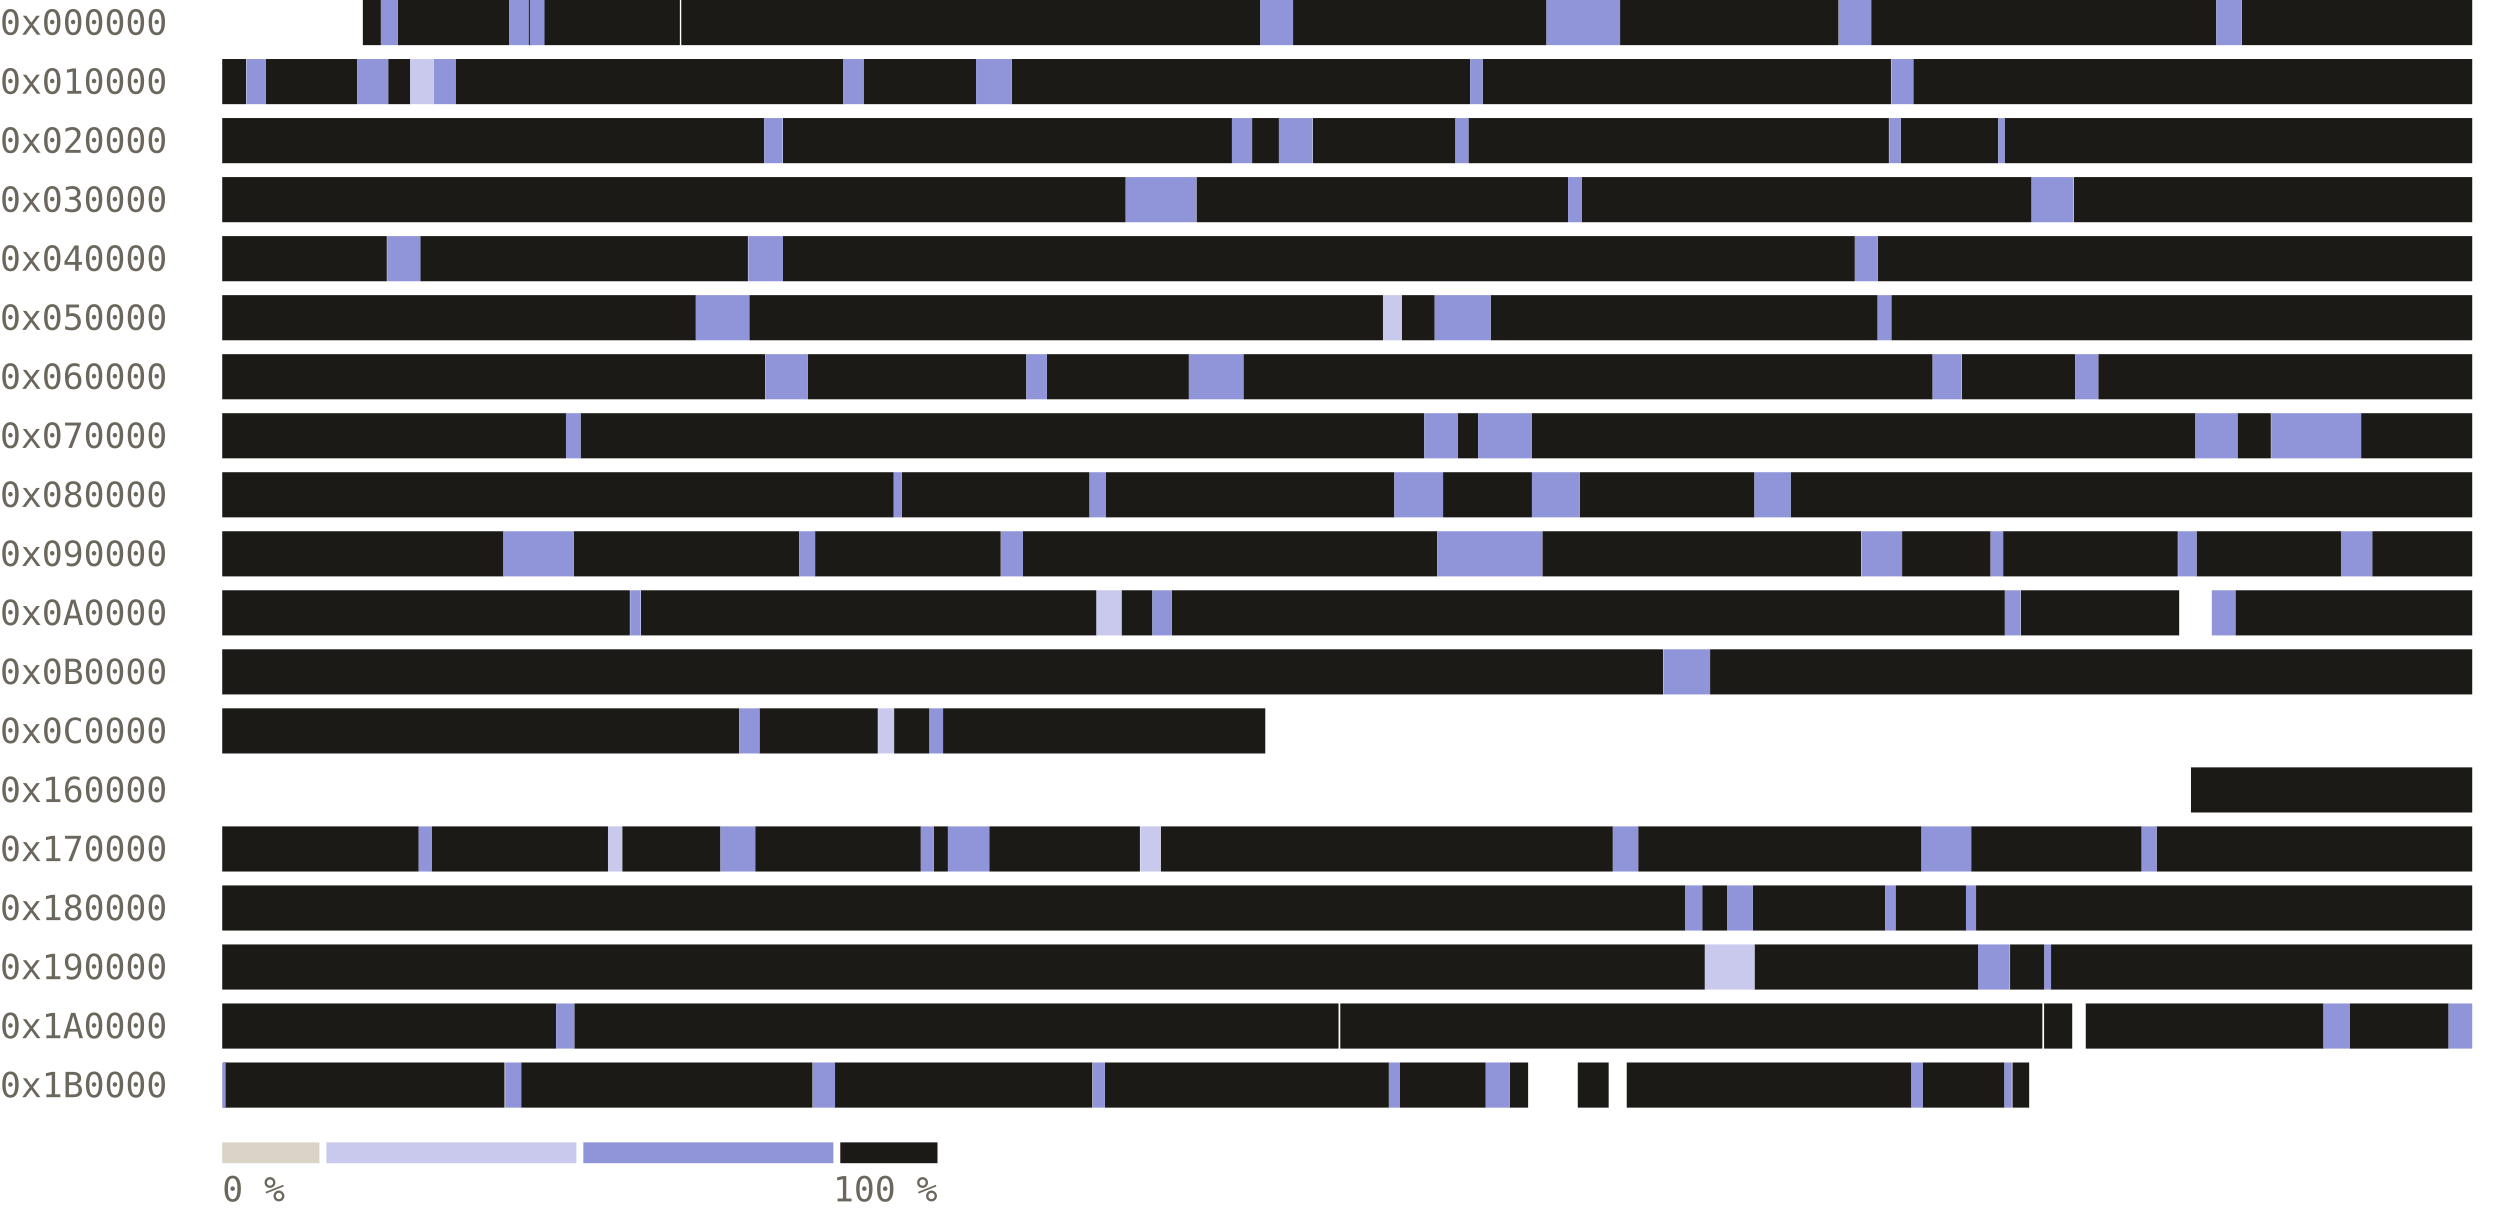
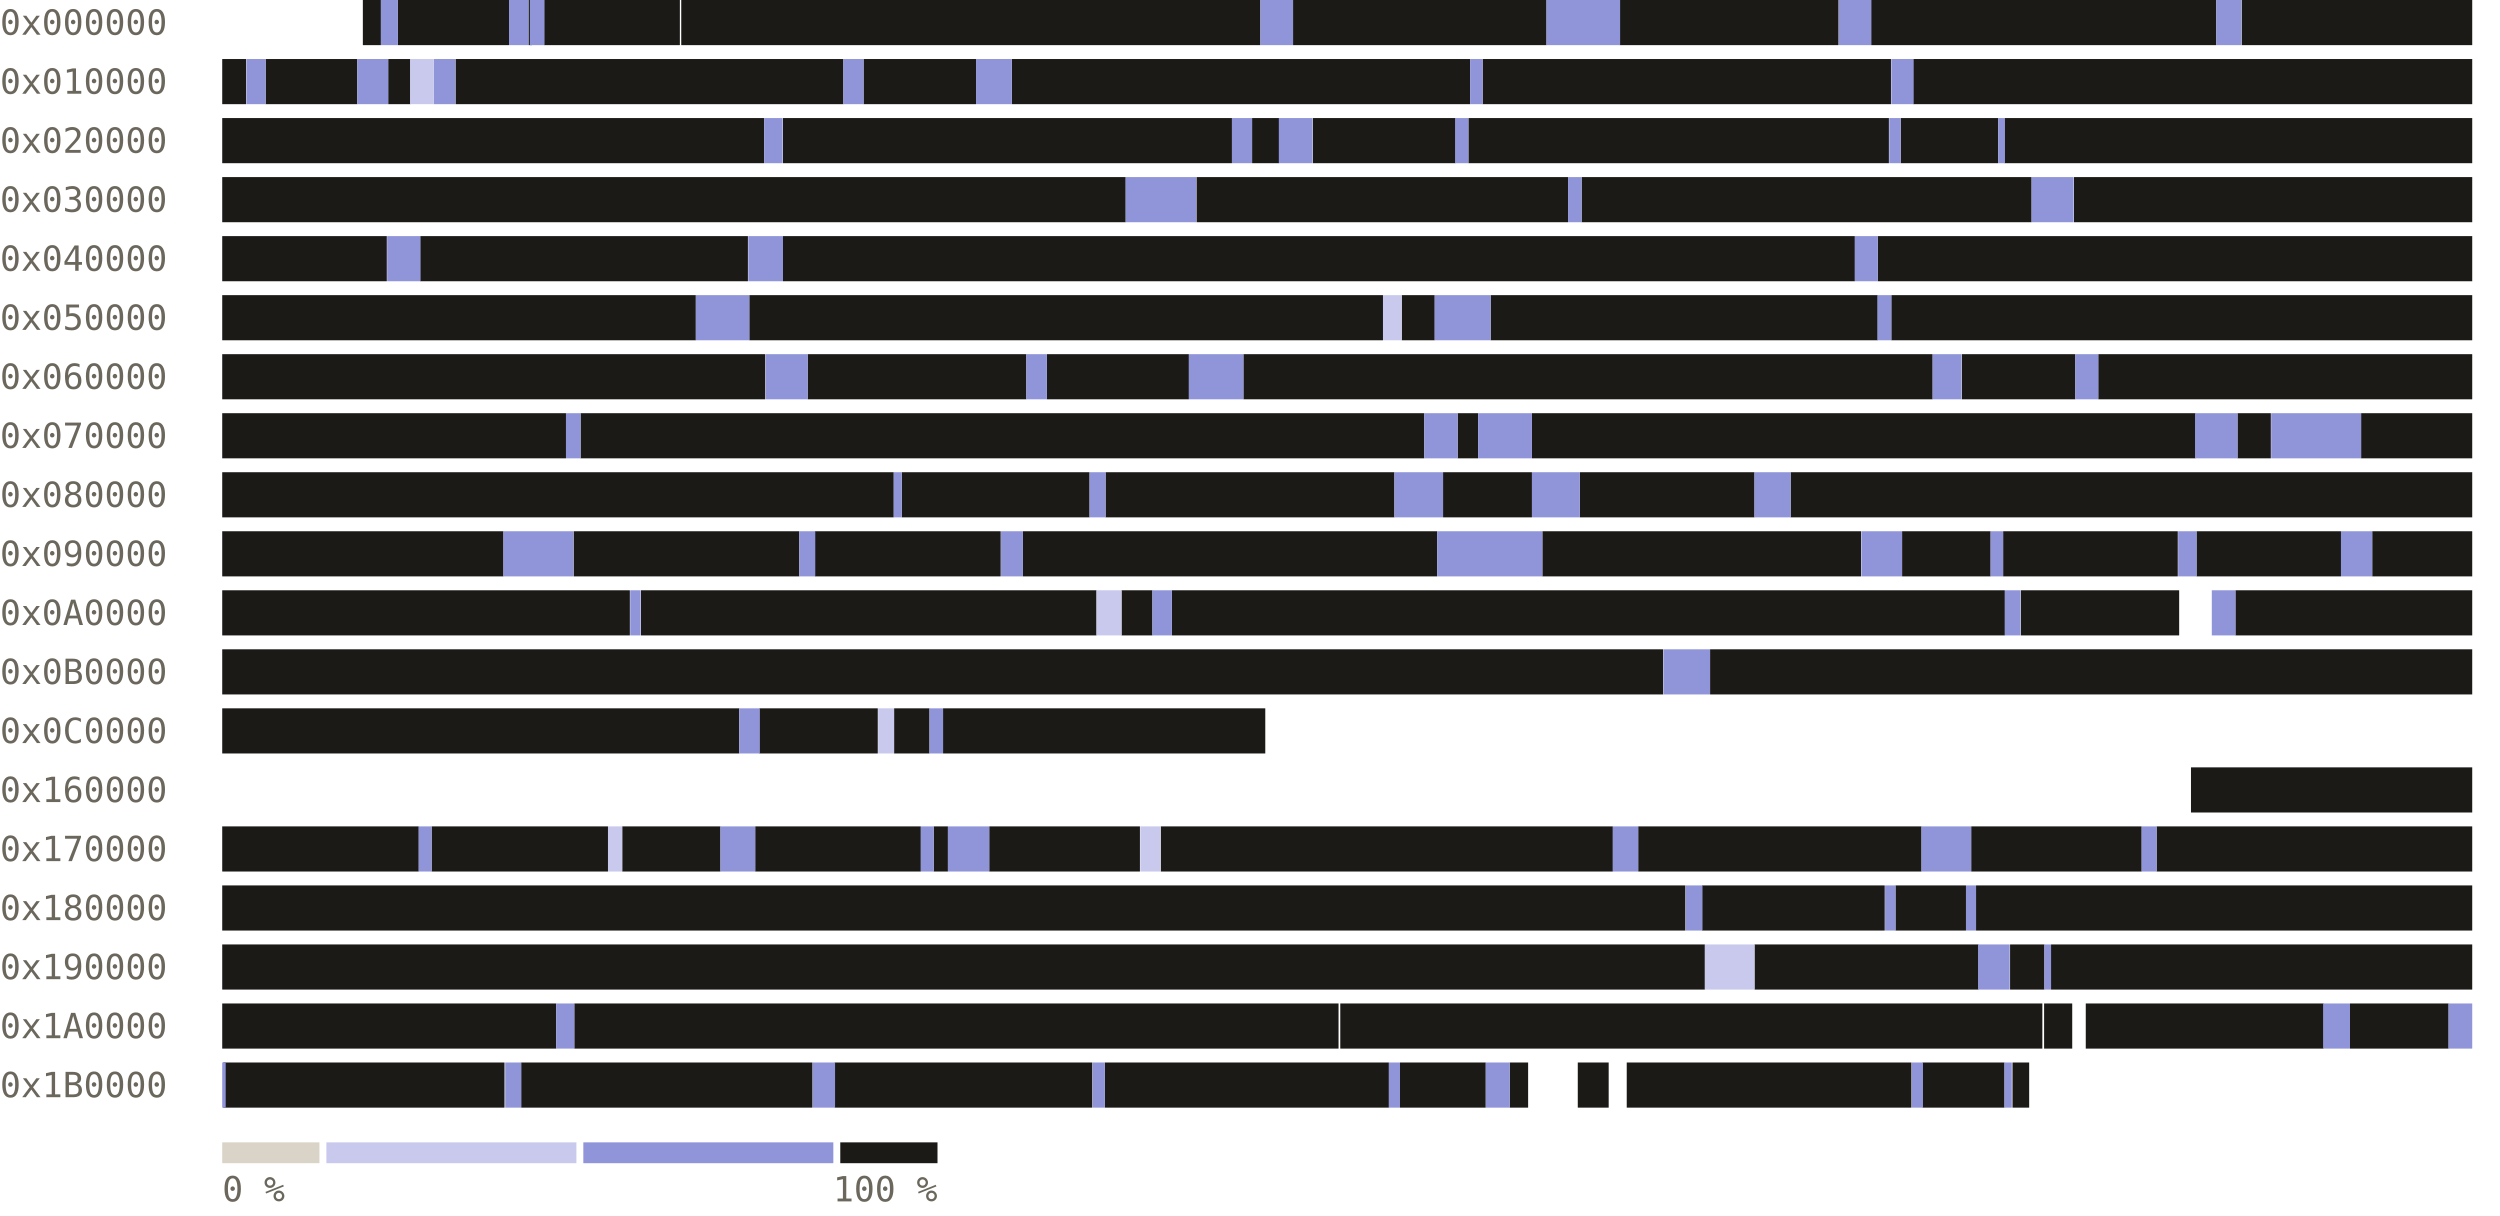
<svg xmlns="http://www.w3.org/2000/svg" viewBox="0 0 720 350" width="720" height="350">
  <style>text{font:10px monospace;fill:#6b675c}.q0{fill:#d9d4c7}.q1{fill:#e3e2f2}.q2{fill:#d6d6ef}.q3{fill:#c8c9ec}.q4{fill:#babce8}.q5{fill:#acafe4}.q6{fill:#9ea2df}.q7{fill:#9094d8}.q8{fill:#8186cf}.q9{fill:#7277c4}.q10{fill:#1b1a17}@media (prefers-color-scheme:dark){text{fill:#a8a293}.q0{fill:#4a463d}.q1{fill:#35375a}.q2{fill:#3c3f66}.q3{fill:#444772}.q4{fill:#4d517f}.q5{fill:#575b8c}.q6{fill:#62669a}.q7{fill:#6e72a8}.q8{fill:#7b7fb6}.q9{fill:#888cc4}.q10{fill:#d6d0bd}}</style>
  <text x="0" y="10">0x000000</text>
  <text x="0" y="27">0x010000</text>
  <text x="0" y="44">0x020000</text>
  <text x="0" y="61">0x030000</text>
  <text x="0" y="78">0x040000</text>
  <text x="0" y="95">0x050000</text>
  <text x="0" y="112">0x060000</text>
  <text x="0" y="129">0x070000</text>
  <text x="0" y="146">0x080000</text>
  <text x="0" y="163">0x090000</text>
  <text x="0" y="180">0x0A0000</text>
  <text x="0" y="197">0x0B0000</text>
  <text x="0" y="214">0x0C0000</text>
  <text x="0" y="231">0x160000</text>
  <text x="0" y="248">0x170000</text>
  <text x="0" y="265">0x180000</text>
  <text x="0" y="282">0x190000</text>
  <text x="0" y="299">0x1A0000</text>
  <text x="0" y="316">0x1B0000</text>
-   <path class="q10" d="M104.5 0h5.2v13h-5.2zM114.6 0h32v13h-32zM152.2 0h1v13h-1zM156.7 0h39.1v13h-39.1zM196.2 0h166.8v13h-166.8zM372.4 0h73v13h-73zM466.5 0h63v13h-63zM538.9 0h99.4v13h-99.4zM645.6 0h66.4v13h-66.4zM64 17h6.9v13h-6.9zM76.5 17h26.4v13h-26.4zM111.8 17h6.4v13h-6.4zM131.2 17h111.7v13h-111.7zM248.7 17h32.4v13h-32.4zM291.4 17h132v13h-132zM427 17h117.6v13h-117.6zM551 17h161v13h-161zM64 34h156.1v13h-156.1zM225.5 34h129.3v13h-129.3zM360.6 34h7.8v13h-7.8zM378.1 34h41.1v13h-41.1zM422.9 34h121.1v13h-121.1zM547.4 34h28.1v13h-28.1zM577.3 34h134.7v13h-134.7zM64 51h260.2v13h-260.2zM344.6 51h107v13h-107zM455.5 51h129.6v13h-129.6zM597.3 51h114.7v13h-114.7zM64 68h47.4v13h-47.4zM121 68h94.4v13h-94.4zM225.5 68h308.7v13h-308.7zM540.8 68h171.2v13h-171.2zM64 85h136.4v13h-136.4zM215.8 85h182.5v13h-182.5zM403.7 85h9.5v13h-9.5zM429.3 85h111.5v13h-111.5zM544.7 85h167.3v13h-167.3zM64 102h156.4v13h-156.4zM232.6 102h63v13h-63zM301.5 102h40.9v13h-40.9zM358.1 102h198.5v13h-198.5zM565 102h32.7v13h-32.7zM604.3 102h107.7v13h-107.7zM64 119h99v13h-99zM167.2 119h243v13h-243zM419.8 119h5.9v13h-5.9zM441.2 119h191.1v13h-191.1zM644.4 119h9.6v13h-9.6zM680 119h32v13h-32zM64 136h193.4v13h-193.4zM259.7 136h54.1v13h-54.1zM318.4 136h83.2v13h-83.2zM415.6 136h25.6v13h-25.6zM455 136h50.3v13h-50.3zM515.7 136h196.3v13h-196.3zM64 153h81v13h-81zM165.2 153h65v13h-65zM234.7 153h53.5v13h-53.5zM294.6 153h119.3v13h-119.3zM444.2 153h91.8v13h-91.8zM547.8 153h25.5v13h-25.5zM576.9 153h50.3v13h-50.3zM632.6 153h41.6v13h-41.6zM683.2 153h28.8v13h-28.8zM64 170h117.4v13h-117.4zM184.6 170h131.2v13h-131.2zM323 170h8.9v13h-8.9zM337.5 170h239.9v13h-239.9zM582 170h45.6v13h-45.6zM643.8 170h68.2v13h-68.2zM64 187h415v13h-415zM492.5 187h219.5v13h-219.5zM64 204h148.9v13h-148.9zM218.7 204h34.1v13h-34.1zM257.5 204h10.2v13h-10.2zM271.6 204h92.8v13h-92.8zM631 221h81v13h-81zM64 238h56.6v13h-56.6zM124.3 238h50.8v13h-50.8zM179.2 238h28.3v13h-28.3zM217.5 238h47.7v13h-47.7zM268.9 238h4.1v13h-4.1zM284.9 238h43.4v13h-43.4zM334.3 238h130.2v13h-130.2zM471.8 238h81.6v13h-81.6zM567.7 238h49.1v13h-49.1zM621.1 238h90.9v13h-90.9zM64 255h421.4v13h-421.4zM490.2 255h7.3v13h-7.3zM504.8 255h38.1v13h-38.1zM545.9 255h20.3v13h-20.3zM569.1 255h142.9v13h-142.9zM64 272h427v13h-427zM505.3 272h64.5v13h-64.5zM578.9 272h9.9v13h-9.9zM590.7 272h121.3v13h-121.3zM64 289h96.2v13h-96.2zM165.4 289h220.1v13h-220.1zM386 289h202.2v13h-202.2zM588.7 289h8.1v13h-8.1zM600.7 289h68.5v13h-68.5zM676.8 289h28.4v13h-28.4zM64.3 306h81v13h-81zM150.1 306h83.9v13h-83.9zM240.4 306h74.2v13h-74.2zM318.2 306h81.8v13h-81.8zM403.2 306h24.7v13h-24.7zM434.8 306h5.3v13h-5.3zM454.4 306h8.9v13h-8.9zM468.5 306h82v13h-82zM553.7 306h23.6v13h-23.6zM579.6 306h4.8v13h-4.8z" />
-   <path class="q7" d="M109.7 0h4.9v13h-4.9zM146.6 0h5.6v13h-5.6zM152.6 0h4.2v13h-4.2zM363 0h9.4v13h-9.4zM445.4 0h21.2v13h-21.2zM529.6 0h9.3v13h-9.3zM638.3 0h7.2v13h-7.2zM71 17h5.5v13h-5.5zM102.9 17h8.9v13h-8.9zM124.9 17h6.2v13h-6.2zM242.9 17h5.8v13h-5.8zM281.1 17h10.3v13h-10.3zM423.4 17h3.6v13h-3.6zM544.7 17h6.4v13h-6.4zM220.1 34h5.3v13h-5.3zM354.8 34h5.8v13h-5.8zM368.3 34h9.7v13h-9.7zM419.1 34h3.8v13h-3.8zM544.1 34h3.3v13h-3.3zM575.5 34h1.9v13h-1.9zM324.2 51h20.3v13h-20.3zM451.6 51h3.9v13h-3.9zM585.1 51h12.1v13h-12.1zM111.5 68h9.6v13h-9.6zM215.5 68h10v13h-10zM534.2 68h6.6v13h-6.6zM200.4 85h15.4v13h-15.4zM413.2 85h16.1v13h-16.1zM540.7 85h4v13h-4zM220.5 102h12.1v13h-12.1zM295.6 102h5.9v13h-5.9zM342.4 102h15.7v13h-15.7zM556.6 102h8.3v13h-8.3zM597.7 102h6.6v13h-6.6zM163 119h4.2v13h-4.2zM410.2 119h9.6v13h-9.6zM425.7 119h15.5v13h-15.5zM632.2 119h12.2v13h-12.2zM654.1 119h25.9v13h-25.9zM257.4 136h2.3v13h-2.3zM313.8 136h4.6v13h-4.6zM401.6 136h14v13h-14zM441.2 136h13.8v13h-13.8zM505.3 136h10.4v13h-10.4zM145 153h20.1v13h-20.1zM230.2 153h4.6v13h-4.6zM288.3 153h6.3v13h-6.3zM413.9 153h30.3v13h-30.3zM536.1 153h11.7v13h-11.7zM573.3 153h3.6v13h-3.6zM627.3 153h5.3v13h-5.3zM674.2 153h9v13h-9zM181.5 170h3v13h-3zM331.9 170h5.6v13h-5.6zM577.4 170h4.5v13h-4.5zM637 170h6.8v13h-6.8zM479.1 187h13.4v13h-13.4zM212.9 204h5.9v13h-5.9zM267.7 204h3.9v13h-3.9zM120.6 238h3.7v13h-3.7zM207.5 238h10v13h-10zM265.2 238h3.7v13h-3.7zM273 238h11.9v13h-11.9zM464.5 238h7.3v13h-7.3zM553.4 238h14.3v13h-14.3zM616.8 238h4.3v13h-4.3zM485.5 255h4.8v13h-4.8zM497.6 255h7.2v13h-7.2zM542.9 255h3v13h-3zM566.2 255h2.9v13h-2.9zM569.7 272h9.1v13h-9.1zM588.8 272h1.9v13h-1.9zM160.2 289h5.2v13h-5.2zM669.1 289h7.7v13h-7.7zM705.2 289h6.8v13h-6.8zM64 306h1v13h-1zM145.5 306h4.6v13h-4.6zM234.1 306h6.4v13h-6.4zM314.7 306h3.5v13h-3.5zM400 306h3.2v13h-3.2zM427.9 306h6.9v13h-6.9zM550.6 306h3.2v13h-3.2zM577.3 306h2.1v13h-2.1z" />
+   <path class="q10" d="M104.5 0h5.2v13h-5.2zM114.6 0h32v13h-32zM152.2 0h1v13h-1zM156.7 0h39.1v13h-39.1zM196.2 0h166.8v13h-166.8zM372.4 0h73v13h-73zM466.5 0h63v13h-63zM538.9 0h99.4v13h-99.4zM645.6 0h66.4v13h-66.4zM64 17h6.9v13h-6.9zM76.5 17h26.4v13h-26.4zM111.8 17h6.4v13h-6.4zM131.2 17h111.7v13h-111.7zM248.7 17h32.4v13h-32.4zM291.4 17h132v13h-132zM427 17h117.6v13h-117.6zM551 17h161v13h-161zM64 34h156.1v13h-156.1zM225.5 34h129.3v13h-129.3zM360.6 34h7.8v13h-7.8zM378.1 34h41.1v13h-41.1zM422.9 34h121.1v13h-121.1zM547.4 34h28.1v13h-28.1zM577.3 34h134.7v13h-134.7zM64 51h260.2v13h-260.2zM344.6 51h107v13h-107zM455.5 51h129.6v13h-129.6zM597.3 51h114.7v13h-114.7zM64 68h47.4v13h-47.4zM121 68h94.4v13h-94.4zM225.5 68h308.7v13h-308.7zM540.8 68h171.2v13h-171.2zM64 85h136.4v13h-136.4zM215.8 85h182.5v13h-182.5zM403.7 85h9.5v13h-9.5zM429.3 85h111.5v13h-111.5zM544.7 85h167.3v13h-167.3zM64 102h156.4v13h-156.4zM232.6 102h63v13h-63zM301.5 102h40.9v13h-40.9zM358.1 102h198.5v13h-198.5zM565 102h32.7v13h-32.7zM604.3 102h107.7v13h-107.7zM64 119h99v13h-99zM167.2 119h243v13h-243zM419.8 119h5.9v13h-5.9zM441.2 119h191.1v13h-191.1zM644.4 119h9.6v13h-9.6zM680 119h32v13h-32zM64 136h193.4v13h-193.4zM259.7 136h54.1v13h-54.1zM318.4 136h83.2v13h-83.2zM415.6 136h25.6v13h-25.6zM455 136h50.3v13h-50.3zM515.7 136h196.3v13h-196.3zM64 153h81v13h-81zM165.2 153h65v13h-65zM234.7 153h53.5v13h-53.5zM294.6 153h119.3v13h-119.3zM444.2 153h91.8v13h-91.8zM547.8 153h25.5v13h-25.5zM576.9 153h50.3v13h-50.3zM632.6 153h41.6v13h-41.6zM683.2 153h28.8v13h-28.8zM64 170h117.4v13h-117.4zM184.6 170h131.2v13h-131.2zM323 170h8.9v13h-8.9zM337.5 170h239.9v13h-239.9zM582 170h45.6v13h-45.6zM643.8 170h68.2v13h-68.2zM64 187h415v13h-415zM492.5 187h219.5v13h-219.5zM64 204h148.9v13h-148.9zM218.7 204h34.1v13h-34.1zM257.5 204h10.2v13h-10.2zM271.6 204h92.8v13h-92.8zM631 221h81v13h-81zM64 238h56.6v13h-56.6zM124.3 238h50.8v13h-50.8zM179.2 238h28.3v13h-28.3zM217.5 238h47.7v13h-47.7zM268.9 238h4.1v13h-4.1zM284.9 238h43.4v13h-43.4zM334.3 238h130.2v13h-130.2zM471.8 238h81.6v13h-81.6zM567.7 238h49.1v13h-49.1zM621.1 238h90.9v13h-90.9zM64 255h421.4v13h-421.4zM490.2 255h52.6v13h-52.6zM545.9 255h20.3v13h-20.3zM569.1 255h142.9v13h-142.9zM64 272h427v13h-427zM505.3 272h64.5v13h-64.5zM578.9 272h9.9v13h-9.9zM590.7 272h121.3v13h-121.3zM64 289h96.2v13h-96.2zM165.4 289h220.1v13h-220.1zM386 289h202.2v13h-202.2zM588.7 289h8.1v13h-8.1zM600.7 289h68.5v13h-68.5zM676.8 289h28.4v13h-28.4zM64.3 306h81v13h-81zM150.1 306h83.9v13h-83.9zM240.4 306h74.2v13h-74.2zM318.2 306h81.8v13h-81.8zM403.2 306h24.7v13h-24.7zM434.8 306h5.3v13h-5.3zM454.4 306h8.9v13h-8.9zM468.5 306h82v13h-82zM553.7 306h23.6v13h-23.6zM579.6 306h4.8v13h-4.8z" />
+   <path class="q7" d="M109.7 0h4.9v13h-4.9zM146.6 0h5.6v13h-5.6zM152.6 0h4.2v13h-4.2zM363 0h9.4v13h-9.4zM445.4 0h21.2v13h-21.2zM529.6 0h9.3v13h-9.3zM638.3 0h7.2v13h-7.2zM71 17h5.5v13h-5.5zM102.9 17h8.9v13h-8.9zM124.9 17h6.2v13h-6.2zM242.9 17h5.8v13h-5.8zM281.1 17h10.3v13h-10.3zM423.4 17h3.6v13h-3.6zM544.7 17h6.4v13h-6.4zM220.1 34h5.3v13h-5.3zM354.8 34h5.8v13h-5.8zM368.3 34h9.7v13h-9.7zM419.1 34h3.8v13h-3.8zM544.1 34h3.3v13h-3.3zM575.5 34h1.9v13h-1.9zM324.2 51h20.3v13h-20.3zM451.6 51h3.9v13h-3.9zM585.1 51h12.1v13h-12.1zM111.5 68h9.6v13h-9.6zM215.5 68h10v13h-10zM534.2 68h6.6v13h-6.6zM200.4 85h15.4v13h-15.4zM413.2 85h16.1v13h-16.1zM540.7 85h4v13h-4zM220.5 102h12.1v13h-12.1zM295.6 102h5.9v13h-5.9zM342.4 102h15.7v13h-15.7zM556.6 102h8.3v13h-8.3zM597.7 102h6.6v13h-6.6zM163 119h4.2v13h-4.2zM410.2 119h9.6v13h-9.6zM425.7 119h15.5v13h-15.5zM632.2 119h12.2v13h-12.2zM654.1 119h25.9v13h-25.9zM257.4 136h2.3v13h-2.3zM313.8 136h4.6v13h-4.6zM401.6 136h14v13h-14zM441.2 136h13.8v13h-13.8zM505.3 136h10.4v13h-10.4zM145 153h20.1v13h-20.1zM230.2 153h4.6v13h-4.6zM288.3 153h6.3v13h-6.3zM413.9 153h30.3v13h-30.3zM536.1 153h11.7v13h-11.7zM573.3 153h3.6v13h-3.6zM627.3 153h5.3v13h-5.3zM674.2 153h9v13h-9zM181.5 170h3v13h-3zM331.9 170h5.6v13h-5.6zM577.4 170h4.5v13h-4.5zM637 170h6.8v13h-6.8zM479.1 187h13.4v13h-13.4zM212.9 204h5.9v13h-5.9zM267.7 204h3.9v13h-3.9zM120.6 238h3.7v13h-3.7zM207.5 238h10v13h-10zM265.2 238h3.7v13h-3.7zM273 238h11.9v13h-11.9zM464.5 238h7.3v13h-7.3zM553.4 238h14.3v13h-14.3zM616.8 238h4.3v13h-4.3zM485.5 255h4.8v13h-4.8zM542.9 255h3v13h-3zM566.2 255h2.9v13h-2.9zM569.7 272h9.1v13h-9.1zM588.8 272h1.9v13h-1.9zM160.2 289h5.2v13h-5.2zM669.1 289h7.7v13h-7.7zM705.2 289h6.8v13h-6.8zM64 306h1v13h-1zM145.5 306h4.6v13h-4.6zM234.1 306h6.4v13h-6.4zM314.7 306h3.5v13h-3.5zM400 306h3.2v13h-3.2zM427.9 306h6.9v13h-6.9zM550.6 306h3.2v13h-3.2zM577.3 306h2.1v13h-2.1z" />
  <path class="q3" d="M118.1 17h6.8v13h-6.8zM398.3 85h5.4v13h-5.4zM315.8 170h7.2v13h-7.2zM252.9 204h4.6v13h-4.6zM175.1 238h4.1v13h-4.1zM328.4 238h5.8v13h-5.8zM491 272h14.3v13h-14.3z" />
  <rect class="q0" x="64" y="329" width="28" height="6" />
  <rect class="q3" x="94" y="329" width="72" height="6" />
  <rect class="q7" x="168" y="329" width="72" height="6" />
  <rect class="q10" x="242" y="329" width="28" height="6" />
  <text x="64" y="346">0 %</text>
  <text x="270" y="346" text-anchor="end">100 %</text>
</svg>
